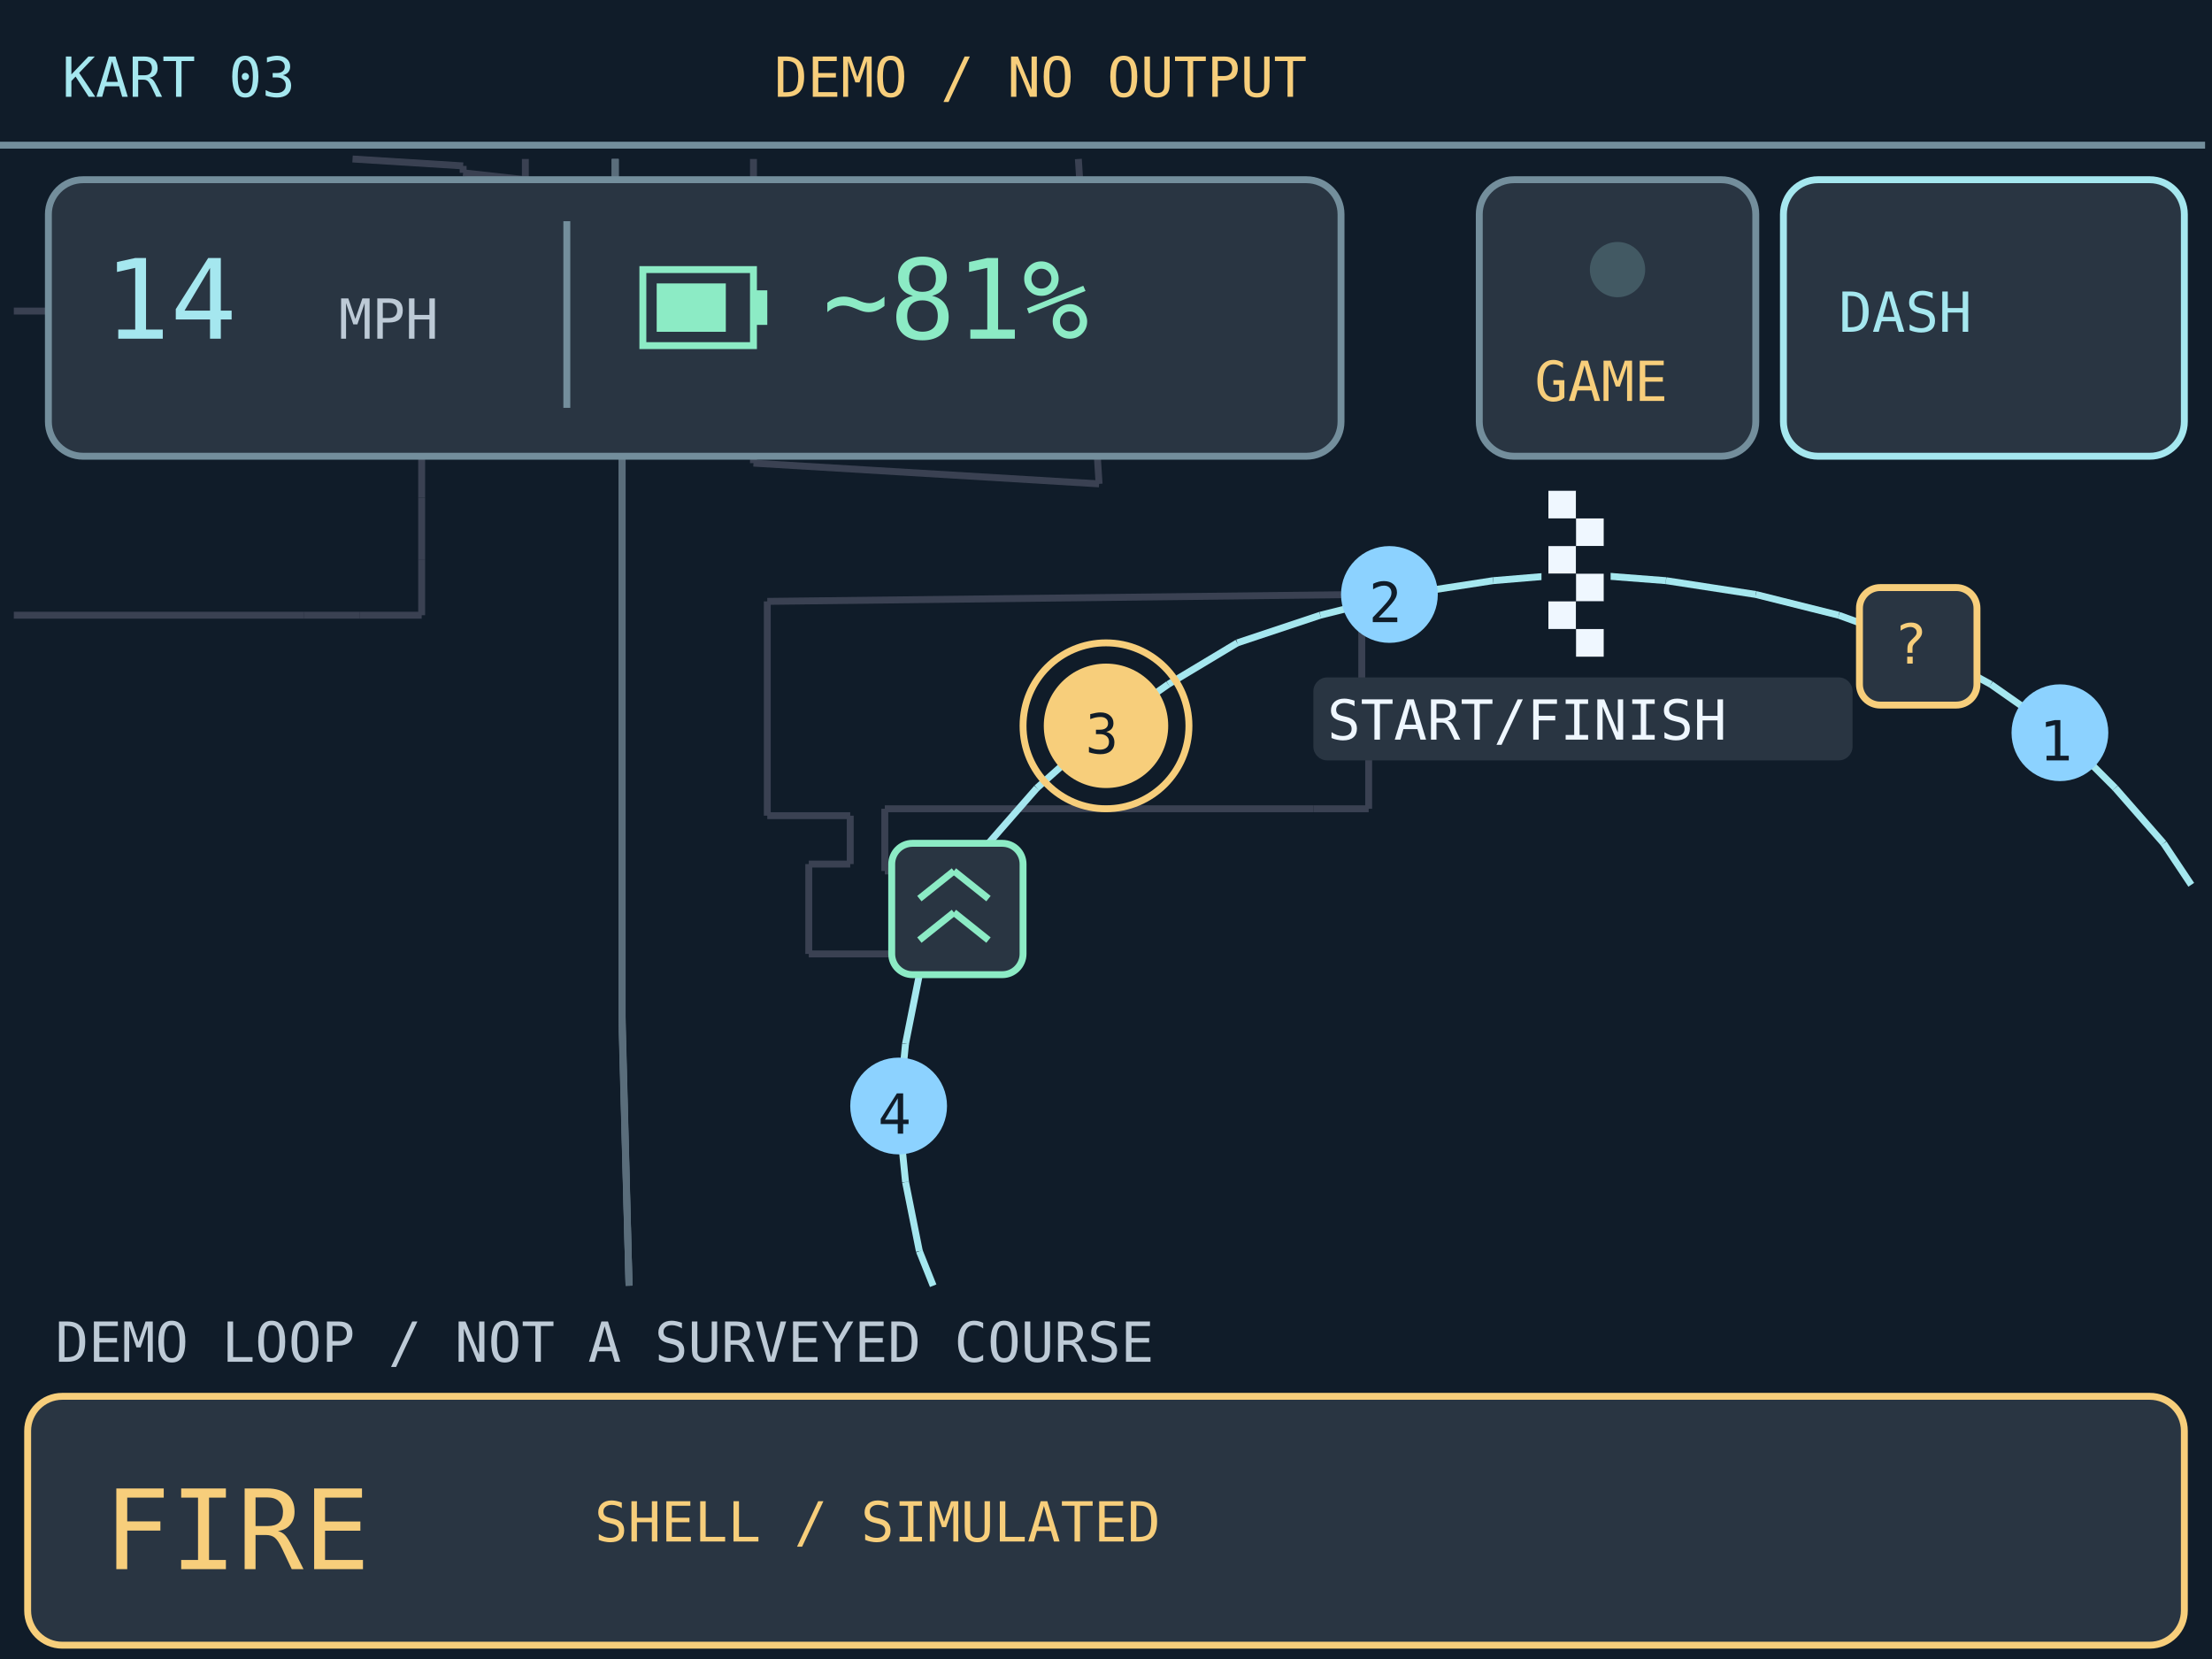
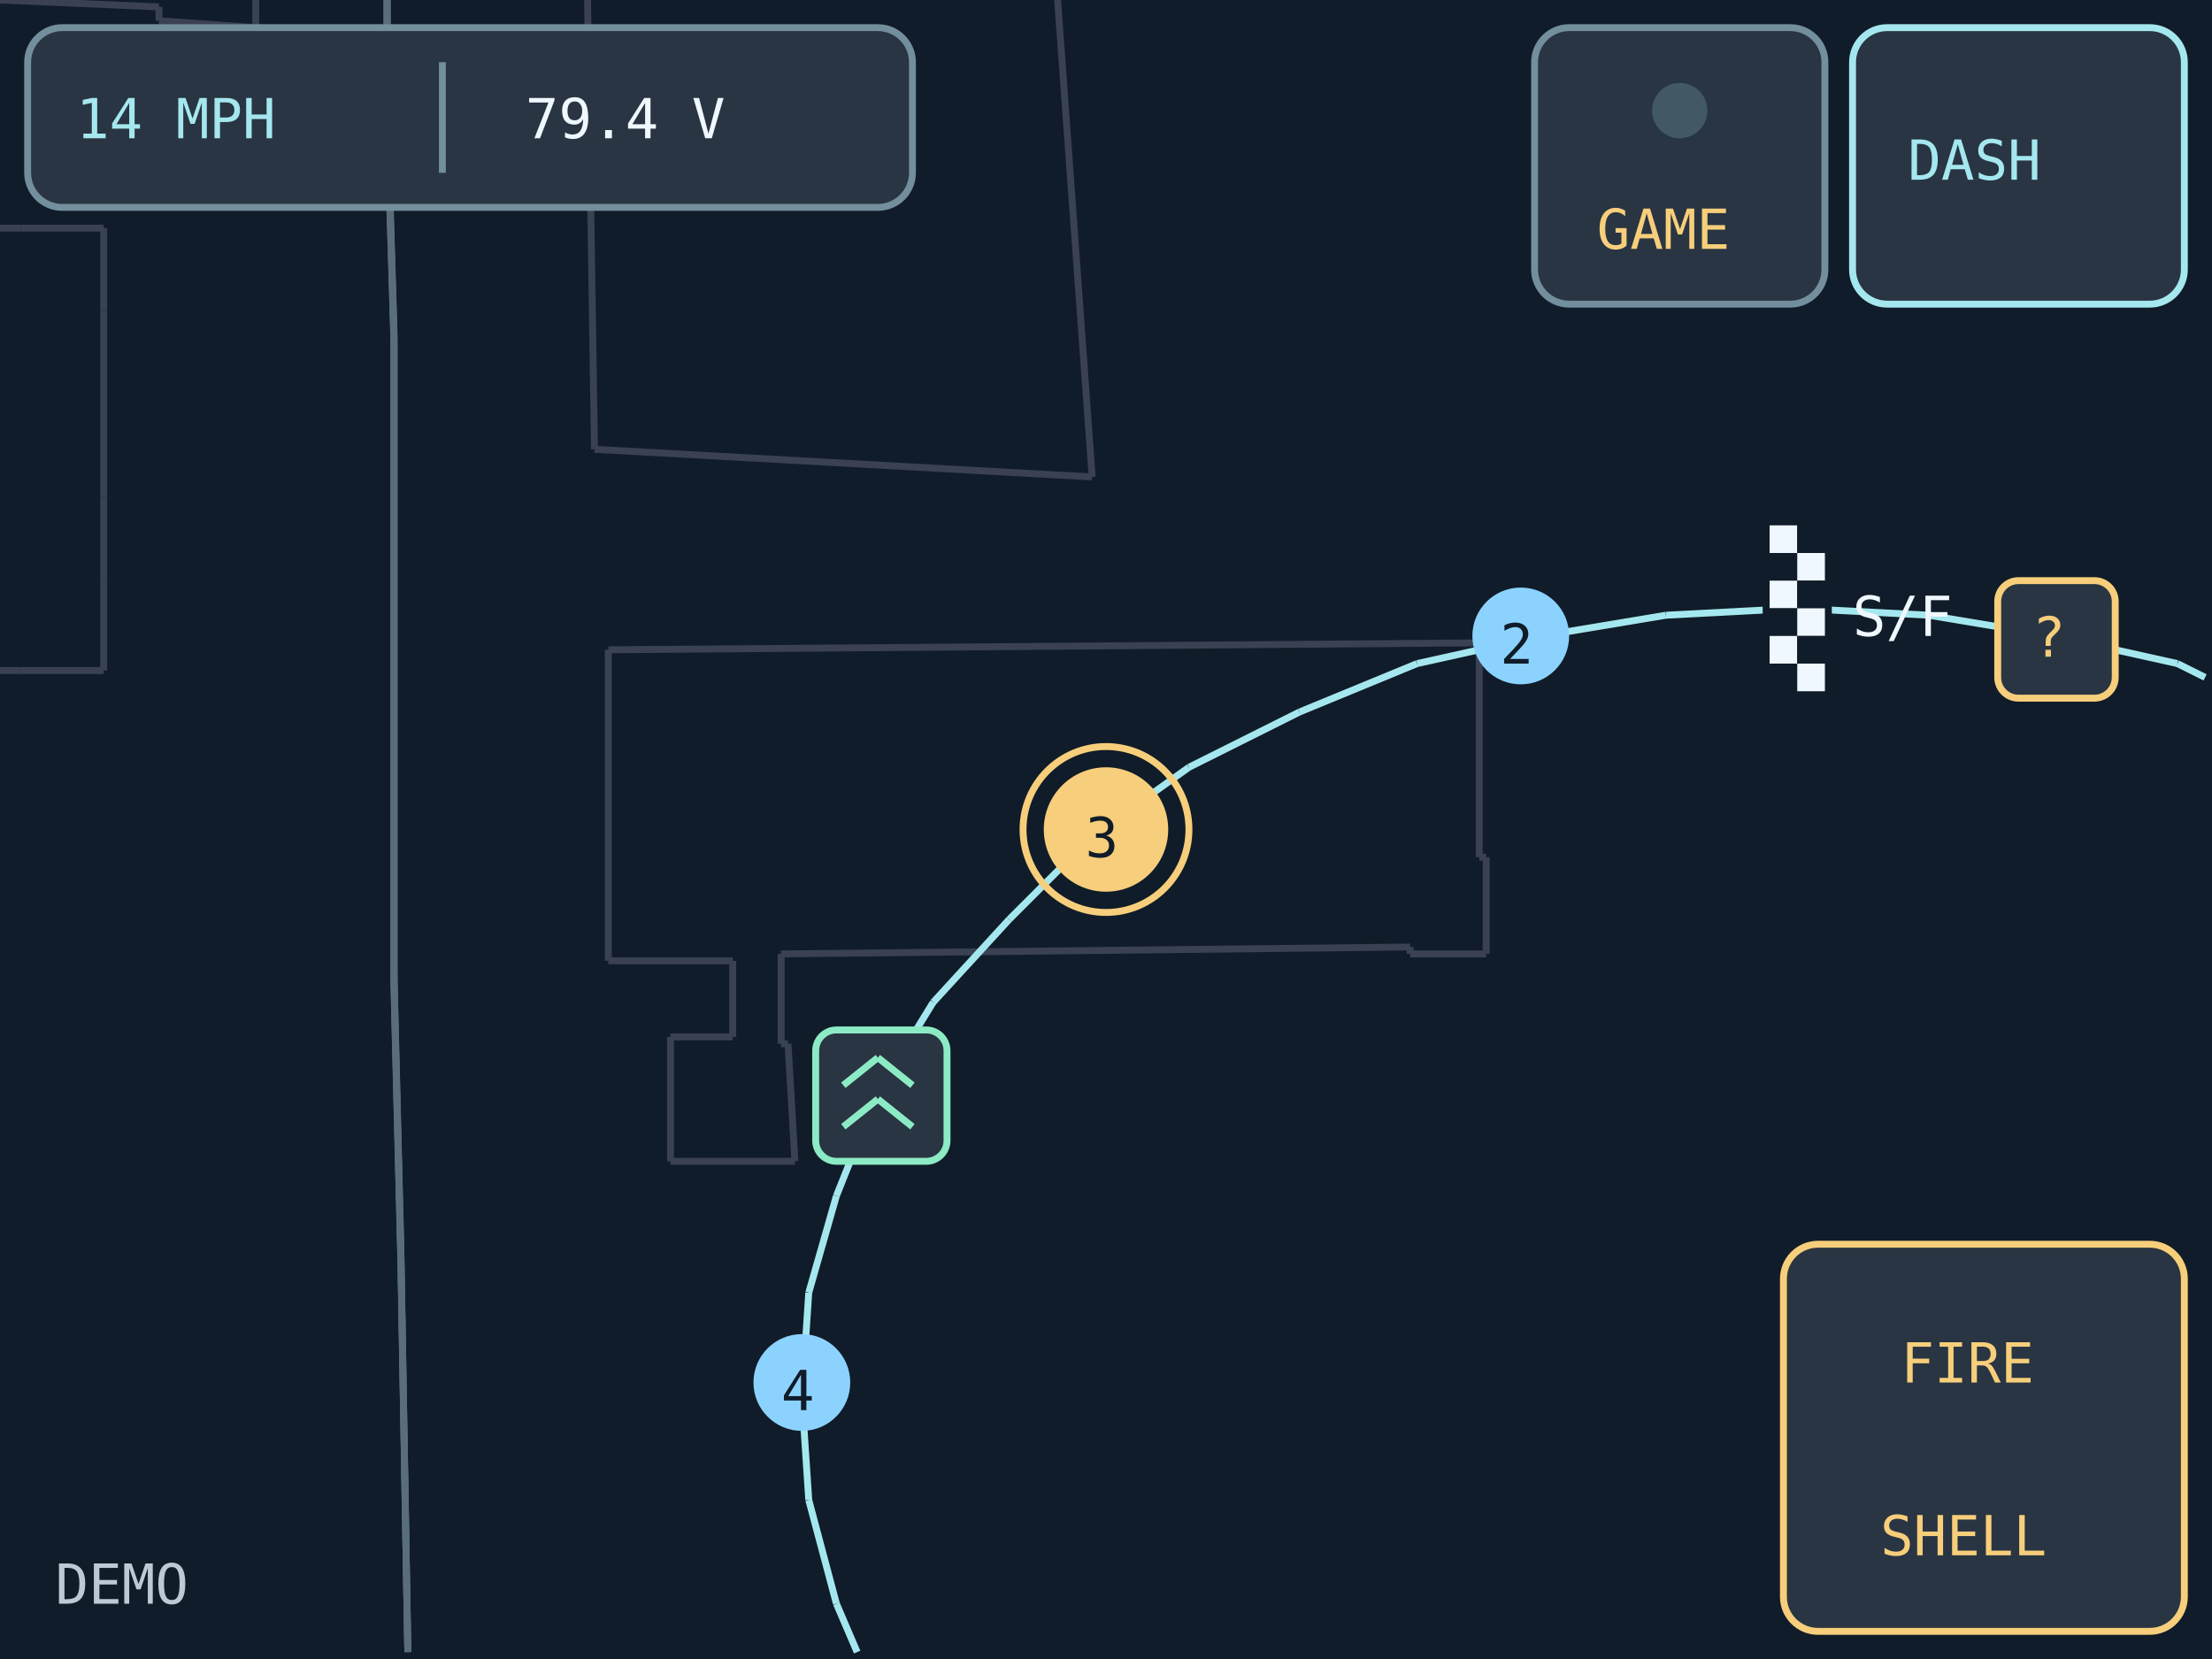
<svg xmlns="http://www.w3.org/2000/svg" width="640" height="480" viewBox="0 0 320 240">
  <rect x="0" y="0" width="320" height="240" rx="0" fill="#101c29" stroke="none" />
-   <text x="9" y="14" fill="#a5e7ef" font-family="Menlo,DejaVu Sans Mono,monospace" font-size="8" textLength="42" lengthAdjust="spacingAndGlyphs">KART 03</text>
-   <text x="112" y="14" fill="#f7ce7b" font-family="Menlo,DejaVu Sans Mono,monospace" font-size="8" textLength="96" lengthAdjust="spacingAndGlyphs">DEMO / NO OUTPUT</text>
-   <path d="M0 21 L319 21" stroke="#738e9c" />
-   <path d="M128 126 L129 126" stroke="#3a4152" />
-   <path d="M129 126 L129 138" stroke="#3a4152" />
-   <path d="M129 138 L117 138" stroke="#3a4152" />
-   <path d="M117 138 L117 125" stroke="#3a4152" />
-   <path d="M117 125 L123 125" stroke="#3a4152" />
-   <path d="M123 125 L123 118" stroke="#3a4152" />
-   <path d="M123 118 L111 118" stroke="#3a4152" />
-   <path d="M111 118 L111 87" stroke="#3a4152" />
-   <path d="M111 87 L197 86" stroke="#3a4152" />
-   <path d="M197 86 L197 108" stroke="#3a4152" />
-   <path d="M197 108 L198 108" stroke="#3a4152" />
-   <path d="M198 108 L198 117" stroke="#3a4152" />
-   <path d="M198 117 L190 117" stroke="#3a4152" />
-   <path d="M190 117 L190 117" stroke="#3a4152" />
-   <path d="M190 117 L128 117" stroke="#3a4152" />
-   <path d="M128 117 L128 126" stroke="#3a4152" />
-   <path d="M52 89 L44 89" stroke="#3a4152" />
-   <path d="M44 89 L2 89" stroke="#3a4152" />
-   <path d="M2 45 L44 45" stroke="#3a4152" />
-   <path d="M44 45 L52 45" stroke="#3a4152" />
-   <path d="M52 45 L61 45" stroke="#3a4152" />
-   <path d="M61 45 L61 54" stroke="#3a4152" />
-   <path d="M61 54 L61 63" stroke="#3a4152" />
-   <path d="M61 63 L61 72" stroke="#3a4152" />
-   <path d="M61 72 L61 81" stroke="#3a4152" />
-   <path d="M61 81 L61 89" stroke="#3a4152" />
-   <path d="M61 89 L52 89" stroke="#3a4152" />
-   <path d="M76 23 L76 26" stroke="#3a4152" />
-   <path d="M76 26 L67 25" stroke="#3a4152" />
-   <path d="M67 25 L67 24" stroke="#3a4152" />
-   <path d="M67 24 L51 23" stroke="#3a4152" />
-   <path d="M109 23 L109 67" stroke="#3a4152" />
-   <path d="M109 67 L159 70" stroke="#3a4152" />
-   <path d="M159 70 L156 23" stroke="#3a4152" />
-   <path d="M91 186 L90 147" stroke="#5a6d7b" />
-   <path d="M91 186 L90 148" stroke="#5a6d7b" />
-   <path d="M91 186 L90 149" stroke="#5a6d7b" />
-   <path d="M90 147 L90 119" stroke="#5a6d7b" />
-   <path d="M90 148 L90 120" stroke="#5a6d7b" />
-   <path d="M90 149 L90 121" stroke="#5a6d7b" />
-   <path d="M90 119 L90 55" stroke="#5a6d7b" />
-   <path d="M90 120 L90 56" stroke="#5a6d7b" />
-   <path d="M90 121 L90 57" stroke="#5a6d7b" />
-   <path d="M90 55 L89 33" stroke="#5a6d7b" />
-   <path d="M90 56 L89 34" stroke="#5a6d7b" />
-   <path d="M90 57 L89 35" stroke="#5a6d7b" />
-   <path d="M89 33 L89 23" stroke="#5a6d7b" />
-   <path d="M89 34 L89 23" stroke="#5a6d7b" />
-   <path d="M89 35 L89 23" stroke="#5a6d7b" />
-   <path d="M317 128 L313 122" stroke="#a5e7ef" />
-   <path d="M313 122 L306 114" stroke="#a5e7ef" />
-   <path d="M306 114 L298 106" stroke="#a5e7ef" />
-   <path d="M298 106 L288 99" stroke="#a5e7ef" />
-   <path d="M288 99 L277 93" stroke="#a5e7ef" />
-   <path d="M277 93 L266 89" stroke="#a5e7ef" />
-   <path d="M266 89 L254 86" stroke="#a5e7ef" />
-   <path d="M254 86 L241 84" stroke="#a5e7ef" />
-   <path d="M241 84 L228 83" stroke="#a5e7ef" />
-   <path d="M228 83 L216 84" stroke="#a5e7ef" />
-   <path d="M216 84 L203 86" stroke="#a5e7ef" />
-   <path d="M203 86 L191 89" stroke="#a5e7ef" />
-   <path d="M191 89 L179 93" stroke="#a5e7ef" />
-   <path d="M179 93 L169 99" stroke="#a5e7ef" />
-   <path d="M169 99 L159 106" stroke="#a5e7ef" />
-   <path d="M159 106 L150 114" stroke="#a5e7ef" />
-   <path d="M150 114 L143 122" stroke="#a5e7ef" />
-   <path d="M143 122 L138 131" stroke="#a5e7ef" />
-   <path d="M138 131 L133 141" stroke="#a5e7ef" />
-   <path d="M133 141 L131 151" stroke="#a5e7ef" />
-   <path d="M131 151 L130 161" stroke="#a5e7ef" />
-   <path d="M130 161 L131 171" stroke="#a5e7ef" />
-   <path d="M131 171 L133 181" stroke="#a5e7ef" />
-   <path d="M133 181 L135 186" stroke="#a5e7ef" />
-   <rect x="223" y="70" width="10" height="26" rx="0" fill="#101c29" stroke="none" />
-   <rect x="224" y="71" width="4" height="4" rx="0" fill="#eff7ff" stroke="none" />
-   <rect x="228" y="71" width="4" height="4" rx="0" fill="#101c29" stroke="none" />
-   <rect x="224" y="75" width="4" height="4" rx="0" fill="#101c29" stroke="none" />
-   <rect x="228" y="75" width="4" height="4" rx="0" fill="#eff7ff" stroke="none" />
-   <rect x="224" y="79" width="4" height="4" rx="0" fill="#eff7ff" stroke="none" />
-   <rect x="228" y="79" width="4" height="4" rx="0" fill="#101c29" stroke="none" />
-   <rect x="224" y="83" width="4" height="4" rx="0" fill="#101c29" stroke="none" />
-   <rect x="228" y="83" width="4" height="4" rx="0" fill="#eff7ff" stroke="none" />
-   <rect x="224" y="87" width="4" height="4" rx="0" fill="#eff7ff" stroke="none" />
-   <rect x="228" y="87" width="4" height="4" rx="0" fill="#101c29" stroke="none" />
-   <rect x="224" y="91" width="4" height="4" rx="0" fill="#101c29" stroke="none" />
-   <rect x="228" y="91" width="4" height="4" rx="0" fill="#eff7ff" stroke="none" />
-   <rect x="190" y="98" width="78" height="12" rx="2" fill="#293542" stroke="none" />
-   <text x="192" y="107" fill="#eff7ff" font-family="Menlo,DejaVu Sans Mono,monospace" font-size="8" textLength="72" lengthAdjust="spacingAndGlyphs">START/FINISH</text>
-   <rect x="129" y="122" width="19" height="19" rx="3" fill="#293542" stroke="none" />
-   <rect x="129" y="122" width="19" height="19" rx="3" fill="none" stroke="#8cebc5" />
-   <path d="M133 130 L138 126" stroke="#8cebc5" />
-   <path d="M138 126 L143 130" stroke="#8cebc5" />
-   <path d="M133 136 L138 132" stroke="#8cebc5" />
-   <path d="M138 132 L143 136" stroke="#8cebc5" />
-   <rect x="269" y="85" width="17" height="17" rx="3" fill="#293542" stroke="none" />
-   <rect x="269" y="85" width="17" height="17" rx="3" fill="none" stroke="#f7ce7b" />
-   <text x="274" y="96" fill="#f7ce7b" font-family="Menlo,DejaVu Sans Mono,monospace" font-size="8" textLength="6" lengthAdjust="spacingAndGlyphs">?</text>
-   <circle cx="298" cy="106" r="7" fill="#8cd2ff" stroke="none" />
-   <text x="295" y="110" fill="#101c29" font-family="Menlo,DejaVu Sans Mono,monospace" font-size="8" textLength="6" lengthAdjust="spacingAndGlyphs">1</text>
-   <circle cx="201" cy="86" r="7" fill="#8cd2ff" stroke="none" />
-   <text x="198" y="90" fill="#101c29" font-family="Menlo,DejaVu Sans Mono,monospace" font-size="8" textLength="6" lengthAdjust="spacingAndGlyphs">2</text>
-   <circle cx="160" cy="105" r="9" fill="#f7ce7b" stroke="none" />
-   <circle cx="160" cy="105" r="12" fill="none" stroke="#f7ce7b" />
-   <text x="157" y="109" fill="#101c29" font-family="Menlo,DejaVu Sans Mono,monospace" font-size="8" textLength="6" lengthAdjust="spacingAndGlyphs">3</text>
-   <circle cx="130" cy="160" r="7" fill="#8cd2ff" stroke="none" />
-   <text x="127" y="164" fill="#101c29" font-family="Menlo,DejaVu Sans Mono,monospace" font-size="8" textLength="6" lengthAdjust="spacingAndGlyphs">4</text>
-   <rect x="7" y="26" width="187" height="40" rx="5" fill="#293542" stroke="none" />
-   <rect x="7" y="26" width="187" height="40" rx="5" fill="none" stroke="#738e9c" />
-   <text x="15" y="49" fill="#a5e7ef" font-family="Menlo,DejaVu Sans Mono,monospace" font-size="16" textLength="24" lengthAdjust="spacingAndGlyphs">14</text>
-   <text x="49" y="49" fill="#bdcad6" font-family="Menlo,DejaVu Sans Mono,monospace" font-size="8" textLength="18" lengthAdjust="spacingAndGlyphs">MPH</text>
-   <path d="M82 32 L82 59" stroke="#738e9c" />
-   <rect x="93" y="39" width="16" height="11" rx="0" fill="none" stroke="#8cebc5" />
-   <rect x="109" y="42" width="2" height="5" rx="0" fill="#8cebc5" stroke="none" />
-   <rect x="95" y="41" width="10" height="7" rx="0" fill="#8cebc5" stroke="none" />
-   <text x="119" y="49" fill="#8cebc5" font-family="Menlo,DejaVu Sans Mono,monospace" font-size="16" textLength="48" lengthAdjust="spacingAndGlyphs">~81%</text>
-   <text x="8" y="197" fill="#bdcad6" font-family="Menlo,DejaVu Sans Mono,monospace" font-size="8" textLength="198" lengthAdjust="spacingAndGlyphs">DEMO LOOP / NOT A SURVEYED COURSE</text>
-   <rect x="4" y="202" width="312" height="36" rx="5" fill="#293542" stroke="none" />
-   <rect x="4" y="202" width="312" height="36" rx="5" fill="none" stroke="#f7ce7b" />
-   <text x="15" y="227" fill="#f7ce7b" font-family="Menlo,DejaVu Sans Mono,monospace" font-size="16" textLength="48" lengthAdjust="spacingAndGlyphs">FIRE</text>
-   <text x="86" y="223" fill="#f7ce7b" font-family="Menlo,DejaVu Sans Mono,monospace" font-size="8" textLength="102" lengthAdjust="spacingAndGlyphs">SHELL / SIMULATED</text>
-   <rect x="258" y="26" width="58" height="40" rx="5" fill="#293542" stroke="none" />
-   <rect x="258" y="26" width="58" height="40" rx="5" fill="none" stroke="#a5e7ef" />
-   <text x="266" y="48" fill="#a5e7ef" font-family="Menlo,DejaVu Sans Mono,monospace" font-size="8" textLength="24" lengthAdjust="spacingAndGlyphs">DASH</text>
-   <rect x="214" y="26" width="40" height="40" rx="5" fill="#293542" stroke="none" />
-   <rect x="214" y="26" width="40" height="40" rx="5" fill="none" stroke="#738e9c" />
-   <circle cx="234" cy="39" r="4" fill="#425963" stroke="none" />
-   <text x="222" y="58" fill="#f7ce7b" font-family="Menlo,DejaVu Sans Mono,monospace" font-size="8" textLength="24" lengthAdjust="spacingAndGlyphs">GAME</text>
+   <path d="M113 151 L114 151" stroke="#3a4152" />
+   <path d="M114 151 L115 168" stroke="#3a4152" />
+   <path d="M115 168 L97 168" stroke="#3a4152" />
+   <path d="M97 168 L97 150" stroke="#3a4152" />
+   <path d="M97 150 L106 150" stroke="#3a4152" />
+   <path d="M106 150 L106 139" stroke="#3a4152" />
+   <path d="M106 139 L88 139" stroke="#3a4152" />
+   <path d="M88 139 L88 94" stroke="#3a4152" />
+   <path d="M88 94 L214 93" stroke="#3a4152" />
+   <path d="M214 93 L214 124" stroke="#3a4152" />
+   <path d="M214 124 L215 124" stroke="#3a4152" />
+   <path d="M215 124 L215 138" stroke="#3a4152" />
+   <path d="M215 138 L204 138" stroke="#3a4152" />
+   <path d="M204 138 L204 137" stroke="#3a4152" />
+   <path d="M204 137 L113 138" stroke="#3a4152" />
+   <path d="M113 138 L113 151" stroke="#3a4152" />
+   <path d="M3 97 L0 97" stroke="#3a4152" />
+   <path d="M0 33 L3 33" stroke="#3a4152" />
+   <path d="M3 33 L15 33" stroke="#3a4152" />
+   <path d="M15 33 L15 45" stroke="#3a4152" />
+   <path d="M15 45 L15 58" stroke="#3a4152" />
+   <path d="M15 58 L15 72" stroke="#3a4152" />
+   <path d="M15 72 L15 84" stroke="#3a4152" />
+   <path d="M15 84 L15 97" stroke="#3a4152" />
+   <path d="M15 97 L3 97" stroke="#3a4152" />
+   <path d="M37 0 L37 4" stroke="#3a4152" />
+   <path d="M37 4 L23 3" stroke="#3a4152" />
+   <path d="M23 3 L23 1" stroke="#3a4152" />
+   <path d="M23 1 L0 0" stroke="#3a4152" />
+   <path d="M85 0 L86 65" stroke="#3a4152" />
+   <path d="M86 65 L158 69" stroke="#3a4152" />
+   <path d="M158 69 L153 0" stroke="#3a4152" />
+   <path d="M59 239 L58 181" stroke="#5a6d7b" />
+   <path d="M59 239 L58 182" stroke="#5a6d7b" />
+   <path d="M59 239 L58 183" stroke="#5a6d7b" />
+   <path d="M58 181 L57 141" stroke="#5a6d7b" />
+   <path d="M58 182 L57 142" stroke="#5a6d7b" />
+   <path d="M58 183 L57 143" stroke="#5a6d7b" />
+   <path d="M57 141 L57 48" stroke="#5a6d7b" />
+   <path d="M57 142 L57 49" stroke="#5a6d7b" />
+   <path d="M57 143 L57 50" stroke="#5a6d7b" />
+   <path d="M57 48 L56 15" stroke="#5a6d7b" />
+   <path d="M57 49 L56 16" stroke="#5a6d7b" />
+   <path d="M57 50 L56 17" stroke="#5a6d7b" />
+   <path d="M56 15 L56 0" stroke="#5a6d7b" />
+   <path d="M56 16 L56 0" stroke="#5a6d7b" />
+   <path d="M56 17 L56 0" stroke="#5a6d7b" />
+   <path d="M319 98 L315 96" stroke="#a5e7ef" />
+   <path d="M315 96 L297 92" stroke="#a5e7ef" />
+   <path d="M297 92 L279 89" stroke="#a5e7ef" />
+   <path d="M279 89 L260 88" stroke="#a5e7ef" />
+   <path d="M260 88 L241 89" stroke="#a5e7ef" />
+   <path d="M241 89 L223 92" stroke="#a5e7ef" />
+   <path d="M223 92 L205 96" stroke="#a5e7ef" />
+   <path d="M205 96 L188 103" stroke="#a5e7ef" />
+   <path d="M188 103 L172 111" stroke="#a5e7ef" />
+   <path d="M172 111 L158 121" stroke="#a5e7ef" />
+   <path d="M158 121 L146 133" stroke="#a5e7ef" />
+   <path d="M146 133 L135 145" stroke="#a5e7ef" />
+   <path d="M135 145 L127 158" stroke="#a5e7ef" />
+   <path d="M127 158 L121 173" stroke="#a5e7ef" />
+   <path d="M121 173 L117 187" stroke="#a5e7ef" />
+   <path d="M117 187 L116 202" stroke="#a5e7ef" />
+   <path d="M116 202 L117 217" stroke="#a5e7ef" />
+   <path d="M117 217 L121 232" stroke="#a5e7ef" />
+   <path d="M121 232 L124 239" stroke="#a5e7ef" />
+   <rect x="255" y="75" width="10" height="26" rx="0" fill="#101c29" stroke="none" />
+   <rect x="256" y="76" width="4" height="4" rx="0" fill="#eff7ff" stroke="none" />
+   <rect x="260" y="76" width="4" height="4" rx="0" fill="#101c29" stroke="none" />
+   <rect x="256" y="80" width="4" height="4" rx="0" fill="#101c29" stroke="none" />
+   <rect x="260" y="80" width="4" height="4" rx="0" fill="#eff7ff" stroke="none" />
+   <rect x="256" y="84" width="4" height="4" rx="0" fill="#eff7ff" stroke="none" />
+   <rect x="260" y="84" width="4" height="4" rx="0" fill="#101c29" stroke="none" />
+   <rect x="256" y="88" width="4" height="4" rx="0" fill="#101c29" stroke="none" />
+   <rect x="260" y="88" width="4" height="4" rx="0" fill="#eff7ff" stroke="none" />
+   <rect x="256" y="92" width="4" height="4" rx="0" fill="#eff7ff" stroke="none" />
+   <rect x="260" y="92" width="4" height="4" rx="0" fill="#101c29" stroke="none" />
+   <rect x="256" y="96" width="4" height="4" rx="0" fill="#101c29" stroke="none" />
+   <rect x="260" y="96" width="4" height="4" rx="0" fill="#eff7ff" stroke="none" />
+   <text x="268" y="92" fill="#eff7ff" font-family="Menlo,DejaVu Sans Mono,monospace" font-size="8" textLength="18" lengthAdjust="spacingAndGlyphs">S/F</text>
+   <rect x="118" y="149" width="19" height="19" rx="3" fill="#293542" stroke="none" />
+   <rect x="118" y="149" width="19" height="19" rx="3" fill="none" stroke="#8cebc5" />
+   <path d="M122 157 L127 153" stroke="#8cebc5" />
+   <path d="M127 153 L132 157" stroke="#8cebc5" />
+   <path d="M122 163 L127 159" stroke="#8cebc5" />
+   <path d="M127 159 L132 163" stroke="#8cebc5" />
+   <rect x="289" y="84" width="17" height="17" rx="3" fill="#293542" stroke="none" />
+   <rect x="289" y="84" width="17" height="17" rx="3" fill="none" stroke="#f7ce7b" />
+   <text x="294" y="95" fill="#f7ce7b" font-family="Menlo,DejaVu Sans Mono,monospace" font-size="8" textLength="6" lengthAdjust="spacingAndGlyphs">?</text>
+   <circle cx="220" cy="92" r="7" fill="#8cd2ff" stroke="none" />
+   <text x="217" y="96" fill="#101c29" font-family="Menlo,DejaVu Sans Mono,monospace" font-size="8" textLength="6" lengthAdjust="spacingAndGlyphs">2</text>
+   <circle cx="160" cy="120" r="9" fill="#f7ce7b" stroke="none" />
+   <circle cx="160" cy="120" r="12" fill="none" stroke="#f7ce7b" />
+   <text x="157" y="124" fill="#101c29" font-family="Menlo,DejaVu Sans Mono,monospace" font-size="8" textLength="6" lengthAdjust="spacingAndGlyphs">3</text>
+   <circle cx="116" cy="200" r="7" fill="#8cd2ff" stroke="none" />
+   <text x="113" y="204" fill="#101c29" font-family="Menlo,DejaVu Sans Mono,monospace" font-size="8" textLength="6" lengthAdjust="spacingAndGlyphs">4</text>
+   <rect x="4" y="4" width="128" height="26" rx="5" fill="#293542" stroke="none" />
+   <rect x="4" y="4" width="128" height="26" rx="5" fill="none" stroke="#738e9c" />
+   <text x="11" y="20" fill="#a5e7ef" font-family="Menlo,DejaVu Sans Mono,monospace" font-size="8" textLength="36" lengthAdjust="spacingAndGlyphs">14 MPH</text>
+   <path d="M64 9 L64 25" stroke="#738e9c" />
+   <text x="76" y="20" fill="#eff7ff" font-family="Menlo,DejaVu Sans Mono,monospace" font-size="8" textLength="36" lengthAdjust="spacingAndGlyphs">79.4 V</text>
+   <text x="8" y="232" fill="#bdcad6" font-family="Menlo,DejaVu Sans Mono,monospace" font-size="8" textLength="24" lengthAdjust="spacingAndGlyphs">DEMO</text>
+   <rect x="258" y="180" width="58" height="56" rx="5" fill="#293542" stroke="none" />
+   <rect x="258" y="180" width="58" height="56" rx="5" fill="none" stroke="#f7ce7b" />
+   <text x="275" y="200" fill="#f7ce7b" font-family="Menlo,DejaVu Sans Mono,monospace" font-size="8" textLength="24" lengthAdjust="spacingAndGlyphs">FIRE</text>
+   <text x="272" y="225" fill="#f7ce7b" font-family="Menlo,DejaVu Sans Mono,monospace" font-size="8" textLength="30" lengthAdjust="spacingAndGlyphs">SHELL</text>
+   <rect x="268" y="4" width="48" height="40" rx="5" fill="#293542" stroke="none" />
+   <rect x="268" y="4" width="48" height="40" rx="5" fill="none" stroke="#a5e7ef" />
+   <text x="276" y="26" fill="#a5e7ef" font-family="Menlo,DejaVu Sans Mono,monospace" font-size="8" textLength="24" lengthAdjust="spacingAndGlyphs">DASH</text>
+   <rect x="222" y="4" width="42" height="40" rx="5" fill="#293542" stroke="none" />
+   <rect x="222" y="4" width="42" height="40" rx="5" fill="none" stroke="#738e9c" />
+   <circle cx="243" cy="16" r="4" fill="#425963" stroke="none" />
+   <text x="231" y="36" fill="#f7ce7b" font-family="Menlo,DejaVu Sans Mono,monospace" font-size="8" textLength="24" lengthAdjust="spacingAndGlyphs">GAME</text>
</svg>
